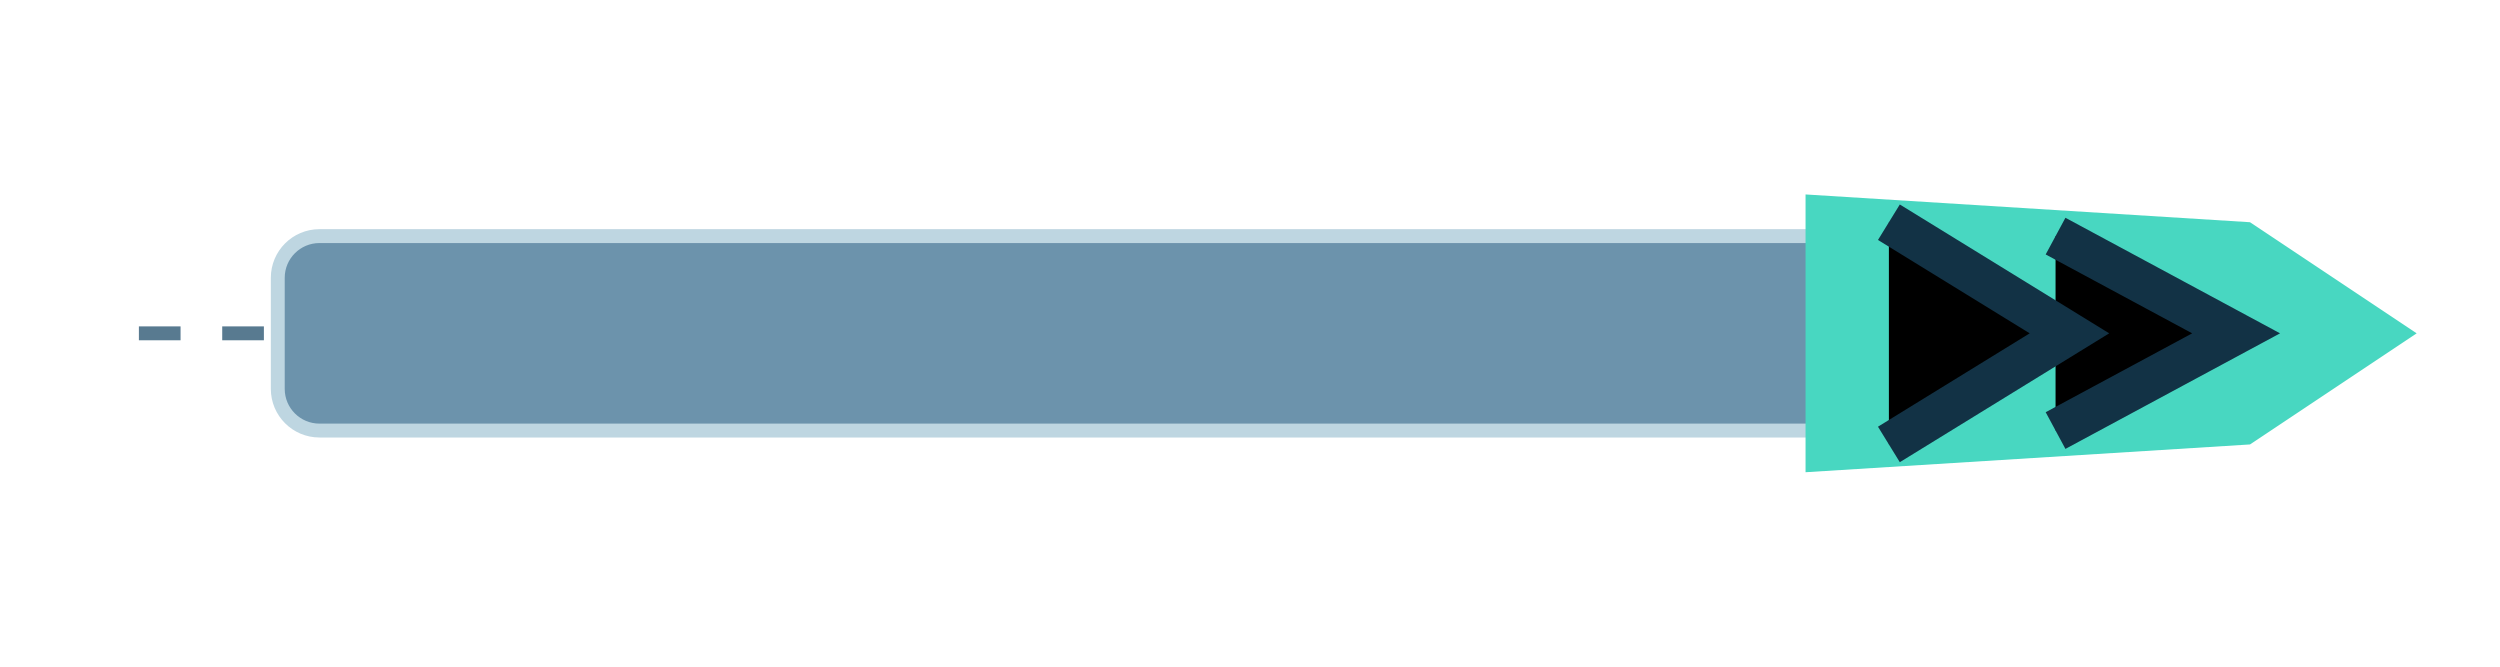
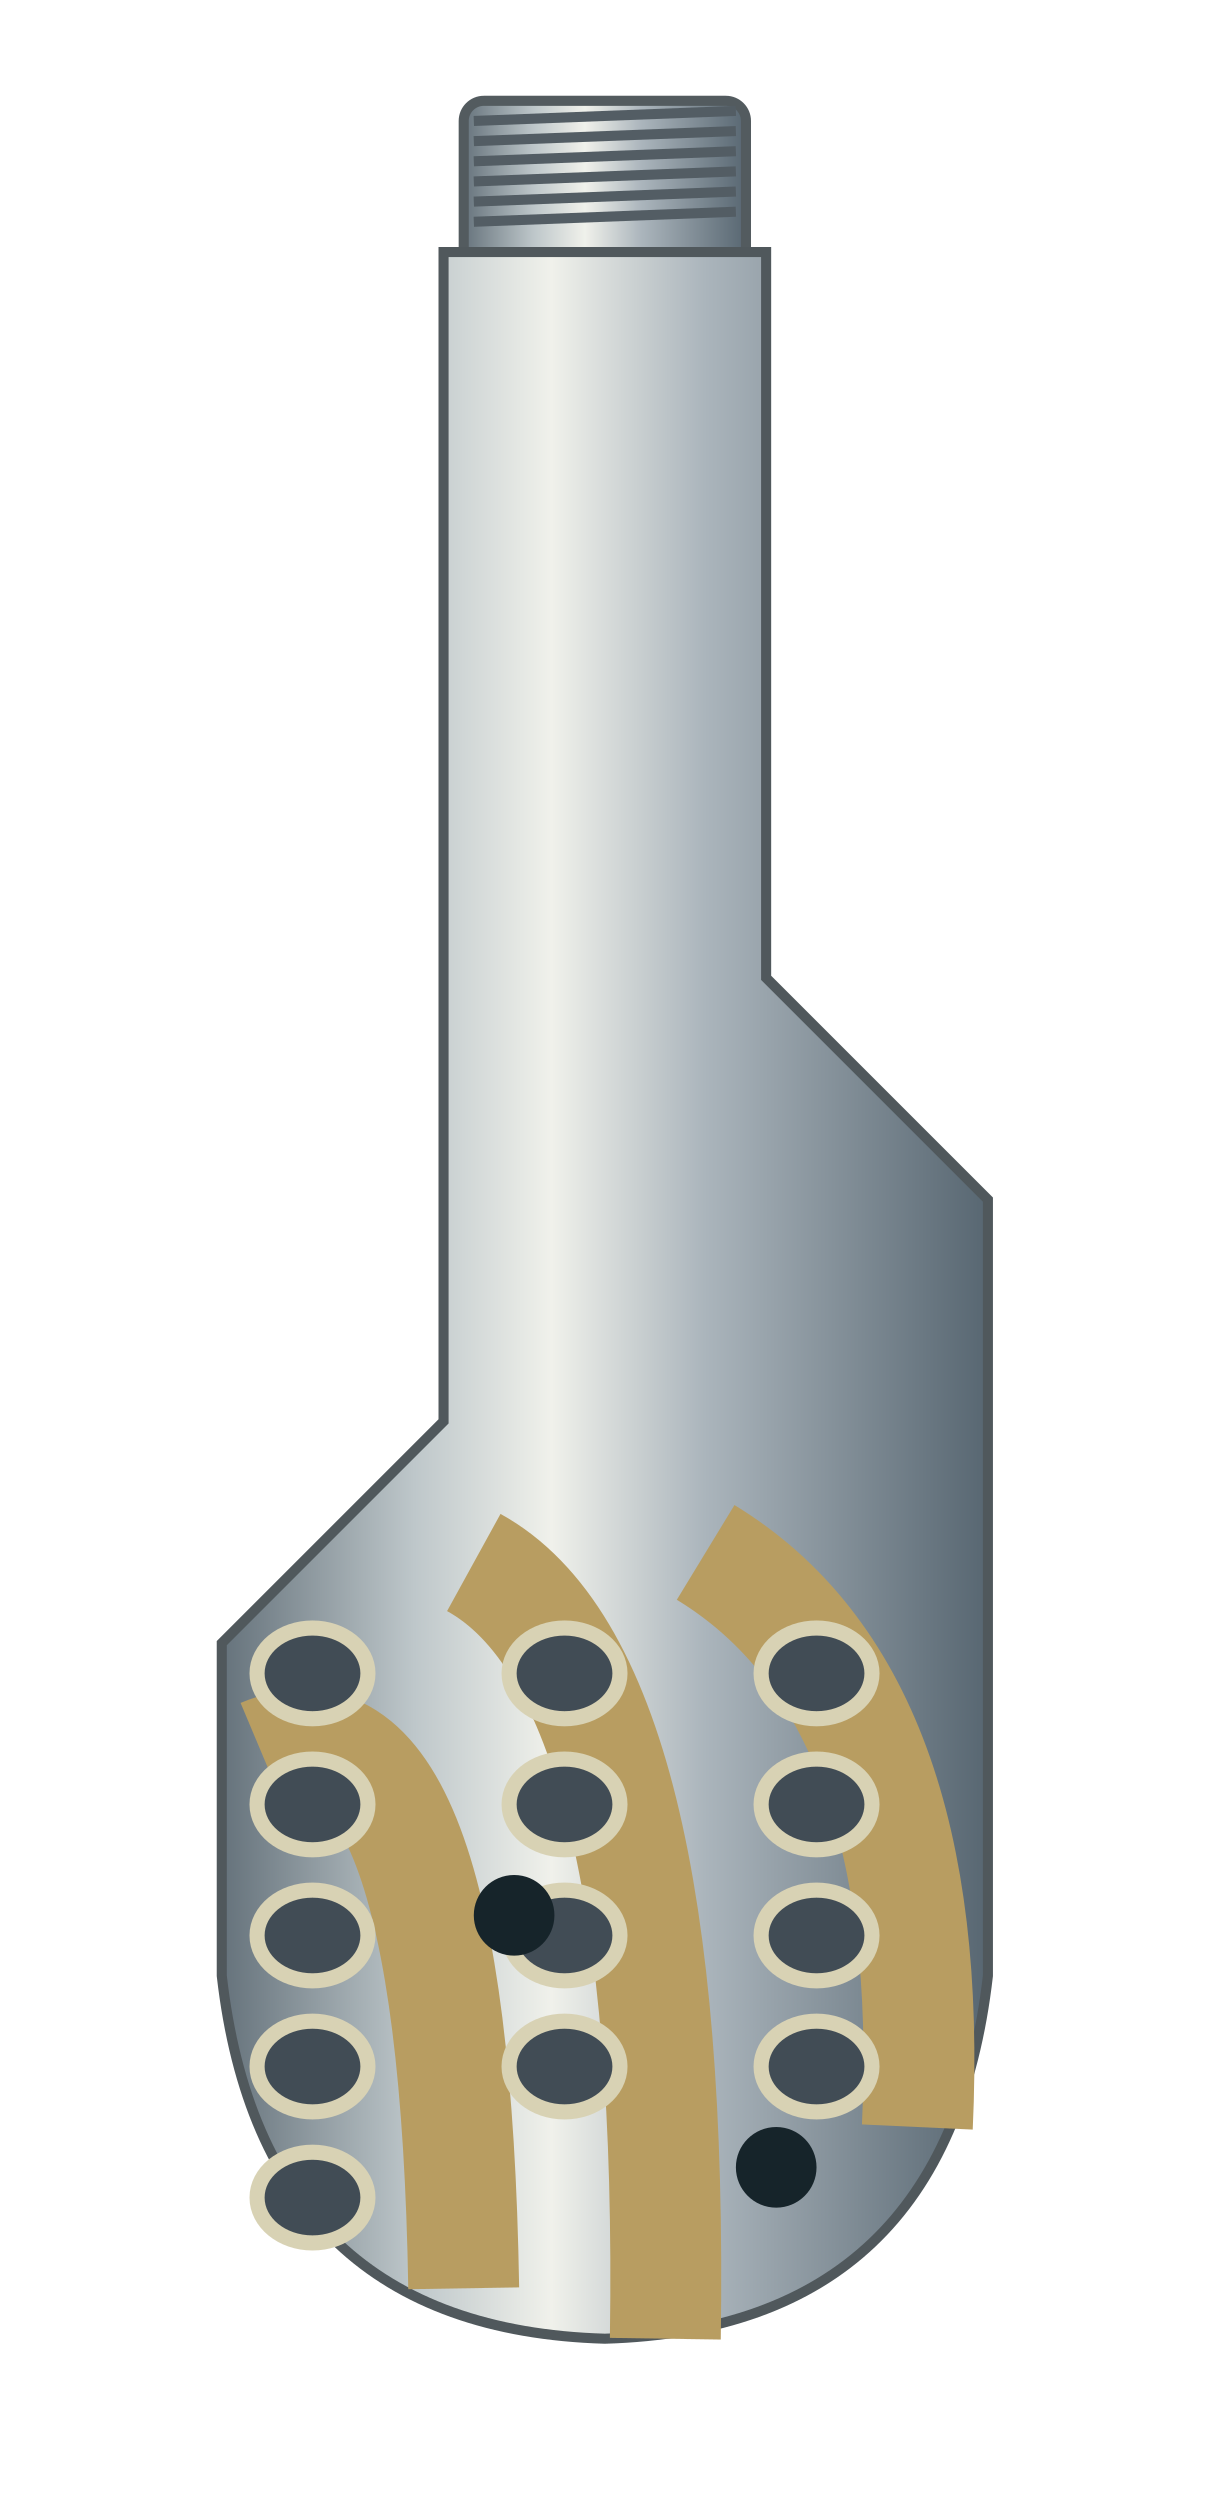
- <svg xmlns="http://www.w3.org/2000/svg" viewBox="0 0 180 48" role="img" aria-label="pdc-bit schematic">
-   <path d="M10 24H170" stroke="#587a90" stroke-dasharray="3 3" />
-   <rect x="20" y="17" width="140" height="14" rx="3" fill="#6c93ac" stroke="#bed6e1" />
-   <path d="M130 14L162 16 174 24 162 32 130 34Z" fill="#48d7c1" />
-   <path d="M136 16l13 8-13 8m12-15 13 7-13 7" stroke="#123245" stroke-width="3" />
+ <svg xmlns="http://www.w3.org/2000/svg" viewBox="0 0 120 248" role="img" aria-label="pdc-bit technical illustration">
+   <defs>
+     <linearGradient id="asset-pdc-bit-steel">
+       <stop stop-color="#66737c" />
+       <stop offset=".25" stop-color="#bec7ca" />
+       <stop offset=".43" stop-color="#f0f1eb" />
+       <stop offset=".63" stop-color="#abb5bc" />
+       <stop offset="1" stop-color="#586772" />
+     </linearGradient>
+   </defs>
+   <rect x="46" y="10" width="28" height="20" rx="2" fill="url(#asset-pdc-bit-steel)" stroke="#535b5f" />
+   <path d="M47 12l26 -1" stroke="#535d64" />
+   <path d="M47 14l26 -1" stroke="#535d64" />
+   <path d="M47 16l26 -1" stroke="#535d64" />
+   <path d="M47 18l26 -1" stroke="#535d64" />
+   <path d="M47 20l26 -1" stroke="#535d64" />
+   <path d="M47 22l26 -1" stroke="#535d64" />
+   <path d="M44 25h32v72l22 22v77q-4 35-38 36-34-1-38-36v-33l22-22z" fill="url(#asset-pdc-bit-steel)" stroke="#50585c" />
+   <path d="M26 174q19-8 20 53M47 155q20 11 19 77M70 154q23 14 21 57" fill="none" stroke="#b89d61" stroke-width="11" />
+   <ellipse cx="31" cy="166" rx="5.5" ry="4.5" fill="#414c55" stroke="#d8d2b4" stroke-width="1.5" />
+   <ellipse cx="56" cy="166" rx="5.5" ry="4.5" fill="#414c55" stroke="#d8d2b4" stroke-width="1.5" />
+   <ellipse cx="81" cy="166" rx="5.5" ry="4.5" fill="#414c55" stroke="#d8d2b4" stroke-width="1.5" />
+   <ellipse cx="31" cy="179" rx="5.5" ry="4.5" fill="#414c55" stroke="#d8d2b4" stroke-width="1.5" />
+   <ellipse cx="56" cy="179" rx="5.5" ry="4.5" fill="#414c55" stroke="#d8d2b4" stroke-width="1.5" />
+   <ellipse cx="81" cy="179" rx="5.5" ry="4.5" fill="#414c55" stroke="#d8d2b4" stroke-width="1.5" />
+   <ellipse cx="31" cy="192" rx="5.5" ry="4.5" fill="#414c55" stroke="#d8d2b4" stroke-width="1.5" />
+   <ellipse cx="56" cy="192" rx="5.5" ry="4.5" fill="#414c55" stroke="#d8d2b4" stroke-width="1.5" />
+   <ellipse cx="81" cy="192" rx="5.5" ry="4.5" fill="#414c55" stroke="#d8d2b4" stroke-width="1.5" />
+   <ellipse cx="31" cy="205" rx="5.5" ry="4.5" fill="#414c55" stroke="#d8d2b4" stroke-width="1.5" />
+   <ellipse cx="56" cy="205" rx="5.5" ry="4.5" fill="#414c55" stroke="#d8d2b4" stroke-width="1.5" />
+   <ellipse cx="81" cy="205" rx="5.5" ry="4.5" fill="#414c55" stroke="#d8d2b4" stroke-width="1.5" />
+   <ellipse cx="31" cy="218" rx="5.5" ry="4.5" fill="#414c55" stroke="#d8d2b4" stroke-width="1.5" />
+   <circle cx="51" cy="190" r="4" fill="#16242a" />
+   <circle cx="77" cy="215" r="4" fill="#16242a" />
</svg>
